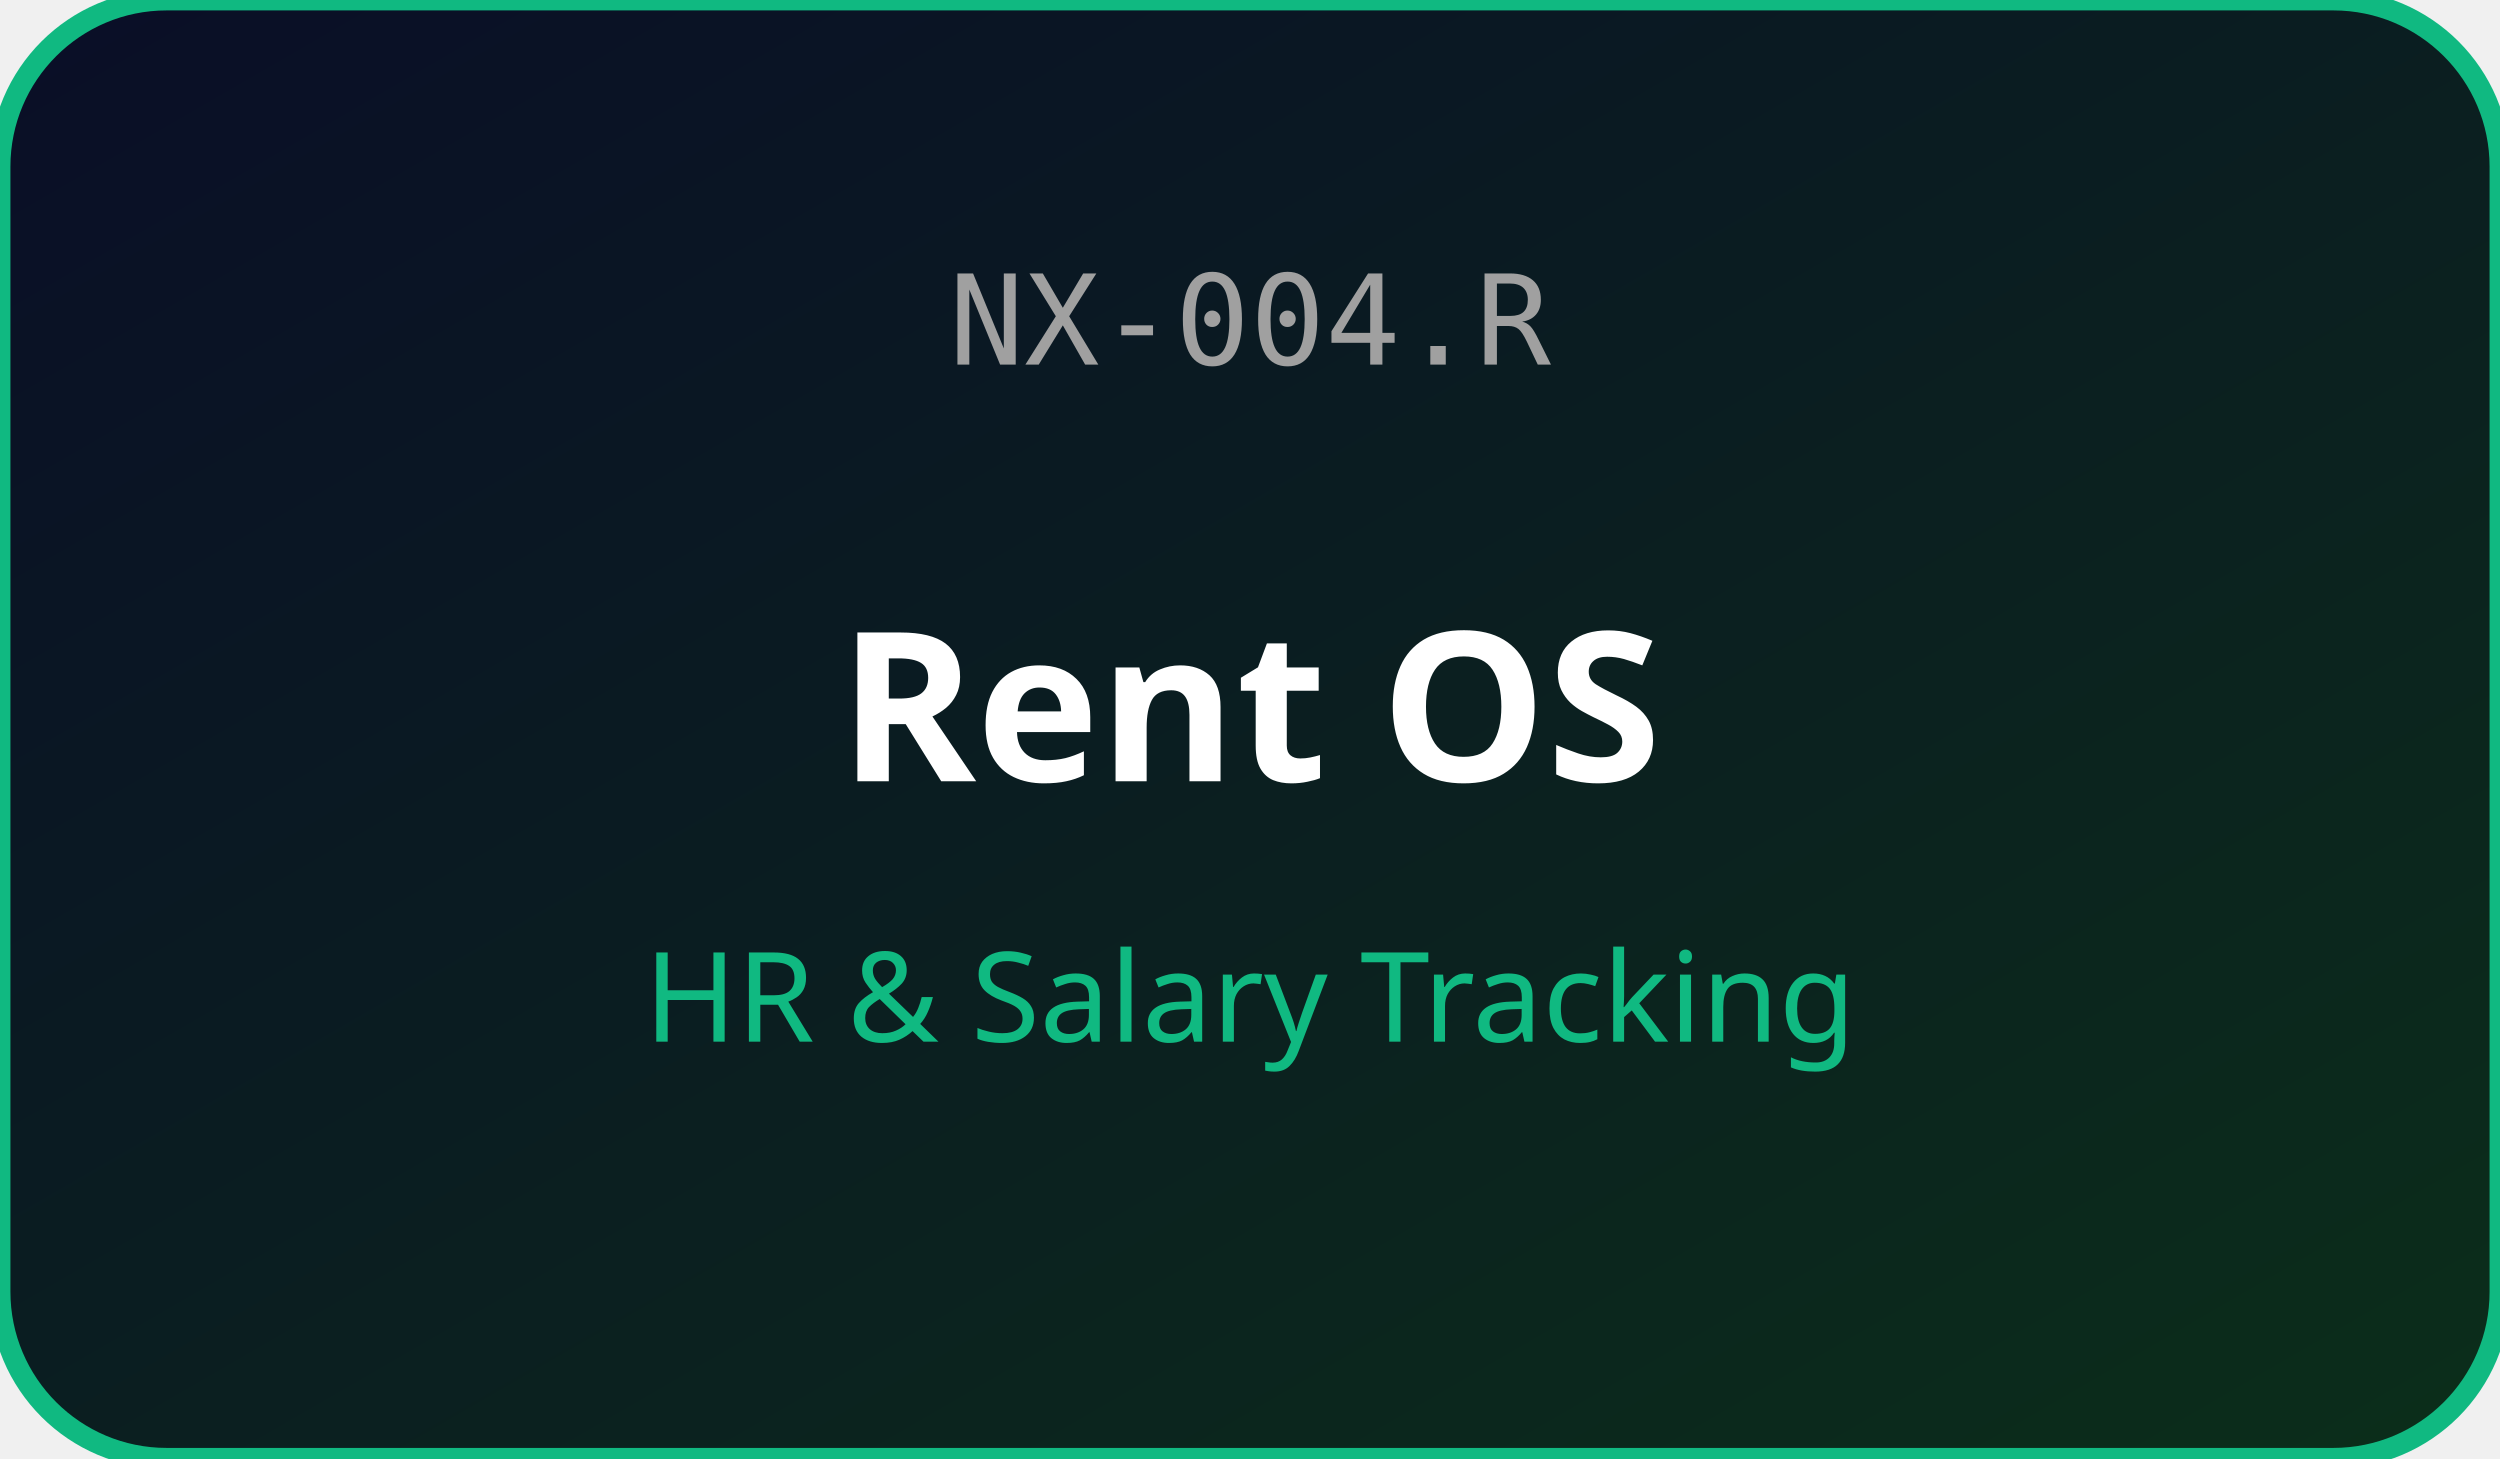
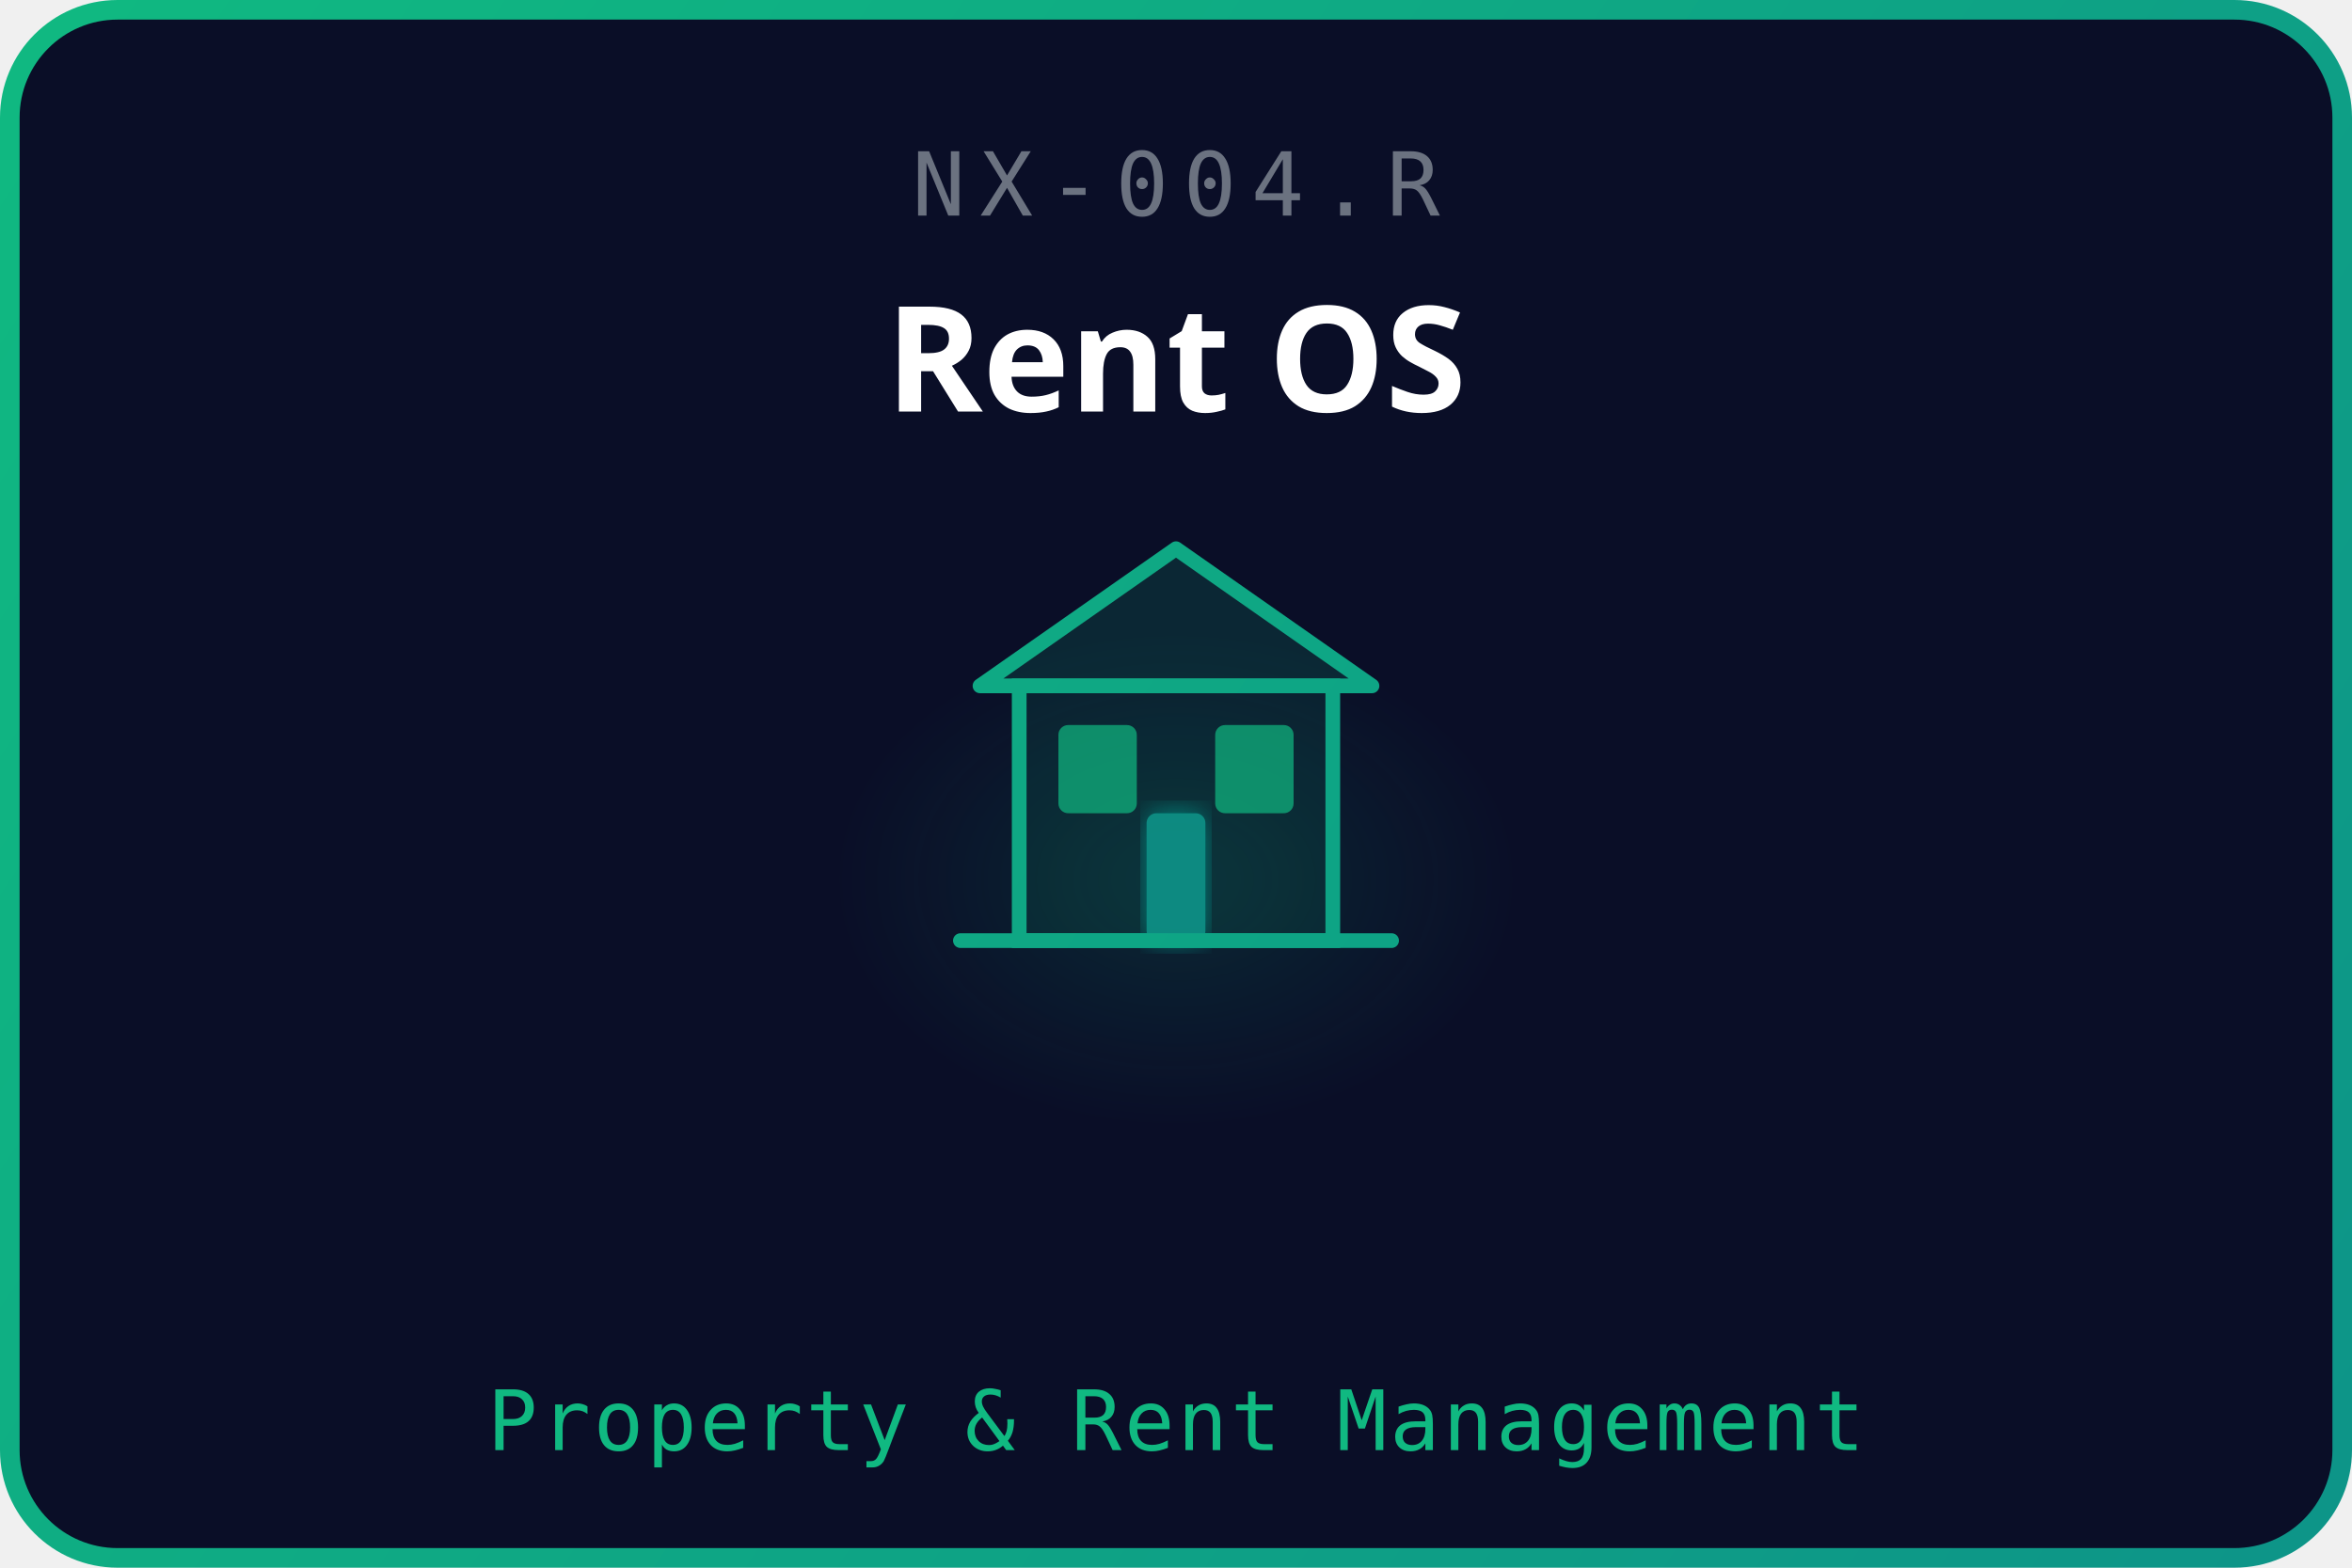
- <svg xmlns="http://www.w3.org/2000/svg" viewBox="0 0 240 140">
+ <svg xmlns="http://www.w3.org/2000/svg" viewBox="0 0 240 160">
  <defs>
-     <linearGradient id="bg-rent" x1="0%" y1="0%" x2="100%" y2="100%">
-       <stop offset="0%" style="stop-color:#0A0E27;stop-opacity:1" />
-       <stop offset="100%" style="stop-color:#0b2e1a;stop-opacity:1" />
+     <linearGradient id="ro-border" x1="0" y1="0" x2="240" y2="160" gradientUnits="userSpaceOnUse">
+       <stop offset="0%" stop-color="#10B981" />
+       <stop offset="100%" stop-color="#0D9488" />
    </linearGradient>
+     <radialGradient id="ro-glow-bg" cx="50%" cy="58%" r="35%">
+       <stop offset="0%" stop-color="#10B981" stop-opacity="0.15" />
+       <stop offset="100%" stop-color="#10B981" stop-opacity="0" />
+     </radialGradient>
+     <filter id="ro-glow">
+       <feGaussianBlur stdDeviation="1.5" result="b" />
+       <feMerge>
+         <feMergeNode in="b" />
+         <feMergeNode in="SourceGraphic" />
+       </feMerge>
+     </filter>
  </defs>
-   <rect width="100%" height="100%" rx="16" fill="url(#bg-rent)" stroke="#10B981" stroke-width="2" />
-   <text x="50%" y="35" text-anchor="middle" font-family="monospace" font-size="12" fill="#A0A0A0">NX-004.R</text>
-   <text x="50%" y="75" text-anchor="middle" font-family="sans-serif" font-weight="bold" font-size="20" fill="#FFFFFF">Rent OS</text>
-   <text x="50%" y="100" text-anchor="middle" font-family="sans-serif" font-size="12" fill="#10B981">HR &amp; Salary Tracking</text>
+   <rect width="240" height="160" rx="12" fill="url(#ro-border)" />
+   <rect x="2" y="2" width="236" height="156" rx="10" fill="#0A0E27" />
+   <ellipse cx="120" cy="84" rx="50" ry="36" fill="url(#ro-glow-bg)" />
+   <text x="120" y="22" text-anchor="middle" fill="#6B7280" font-size="9" font-family="monospace" letter-spacing="1.5">NX-004.R</text>
+   <text x="120" y="42" text-anchor="middle" fill="white" font-size="15" font-weight="bold" font-family="system-ui, sans-serif">Rent OS</text>
+   <path d="M120 56 L140 70 L100 70 Z" fill="rgba(16,185,129,0.15)" stroke="url(#ro-border)" stroke-width="1.5" stroke-linejoin="round" />
+   <rect x="104" y="70" width="32" height="26" fill="rgba(16,185,129,0.1)" stroke="url(#ro-border)" stroke-width="1.5" />
+   <rect x="108" y="74" width="8" height="9" rx="1" fill="#10B981" opacity="0.7" />
+   <rect x="124" y="74" width="8" height="9" rx="1" fill="#10B981" opacity="0.7" />
+   <rect x="117" y="83" width="6" height="13" rx="1" fill="#0D9488" opacity="0.9" filter="url(#ro-glow)" />
+   <line x1="98" y1="96" x2="142" y2="96" stroke="url(#ro-border)" stroke-width="1.5" stroke-linecap="round" />
+   <text x="120" y="148" text-anchor="middle" fill="#10B981" font-size="8.5" font-family="monospace" letter-spacing="0.3">Property &amp; Rent Management</text>
</svg>
